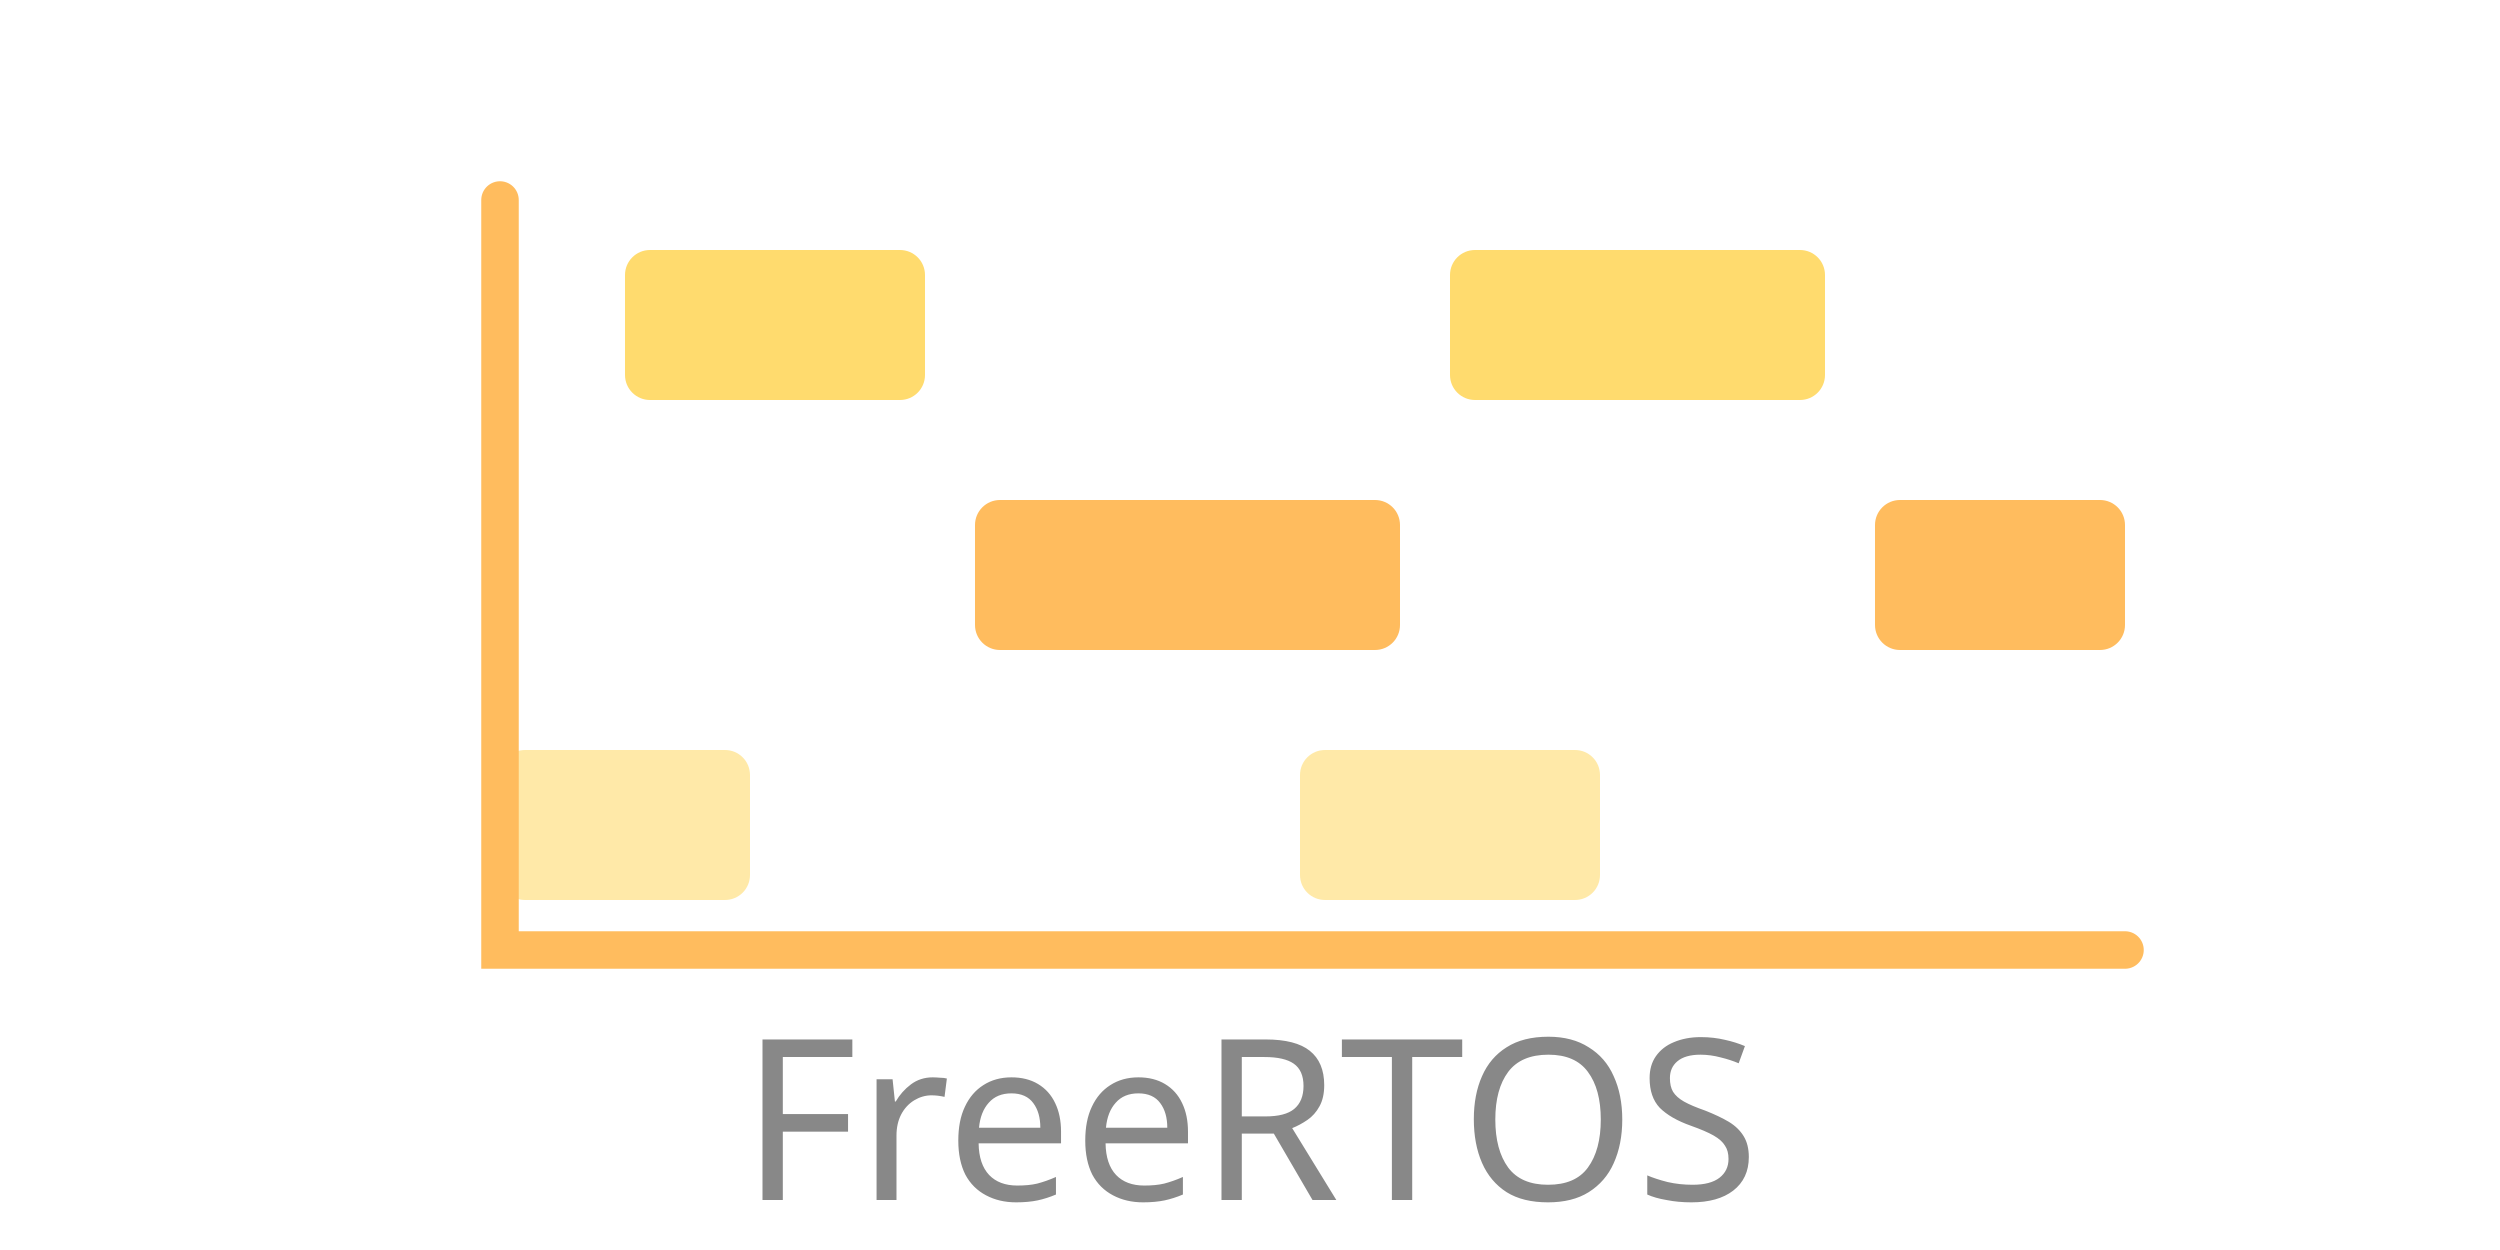
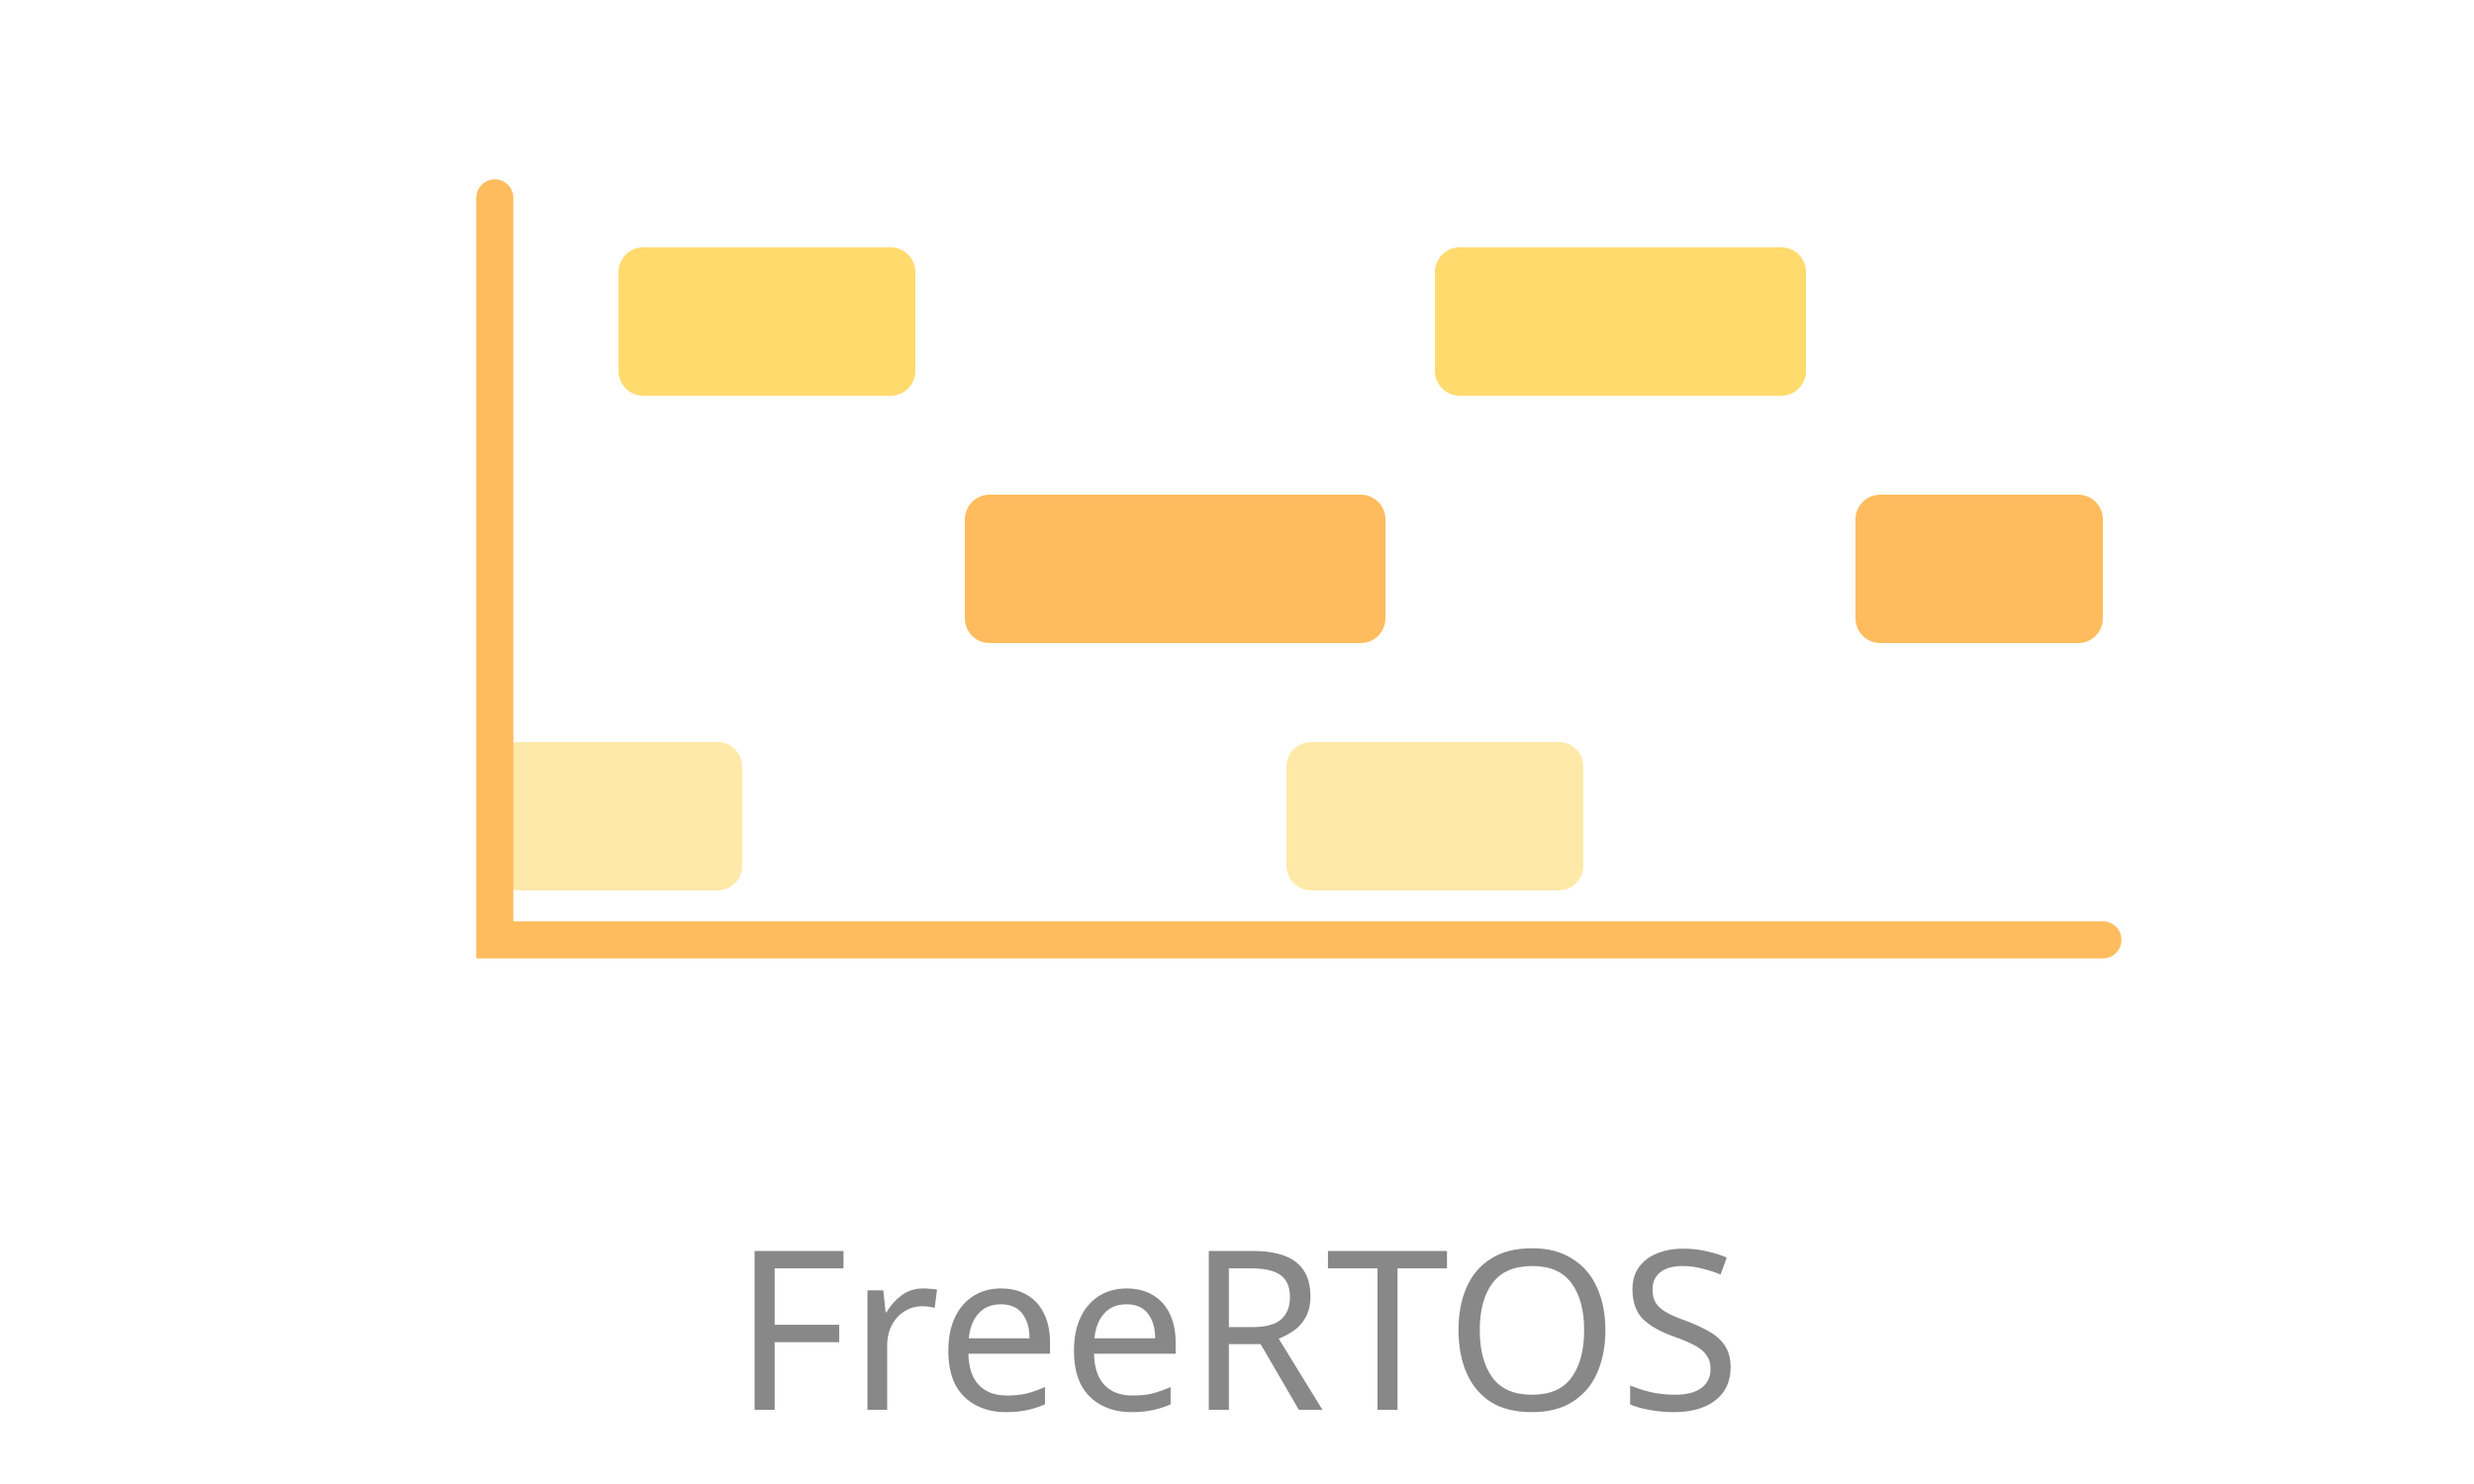
- <svg xmlns="http://www.w3.org/2000/svg" width="100" height="50" viewBox="0 0 100 50" fill="none">
+ <svg xmlns="http://www.w3.org/2000/svg" width="100" height="60" viewBox="0 0 100 60" fill="none">
  <rect x="25" y="10" width="12" height="6" rx="1" fill="#FFDB6E" />
  <rect x="58" y="10" width="15" height="6" rx="1" fill="#FFDB6E" />
  <rect x="39" y="20" width="17" height="6" rx="1" fill="#FFBC5E" />
  <rect x="75" y="20" width="10" height="6" rx="1" fill="#FFBC5E" />
  <rect x="20" y="30" width="10" height="6" rx="1" opacity="0.6" fill="#FFDB6E" />
  <rect x="52" y="30" width="12" height="6" rx="1" opacity="0.6" fill="#FFDB6E" />
  <path d="M 20,8 V 38 H 85" stroke="#FFBC5E" stroke-width="1.5" stroke-linecap="round" />
-   <text x="50" y="48" fill="#888" font-family="sans-serif" font-size="9" text-anchor="middle">FreeRTOS</text>
+   <text x="50" y="57" fill="#888" font-family="sans-serif" font-size="9" text-anchor="middle">FreeRTOS</text>
</svg>
